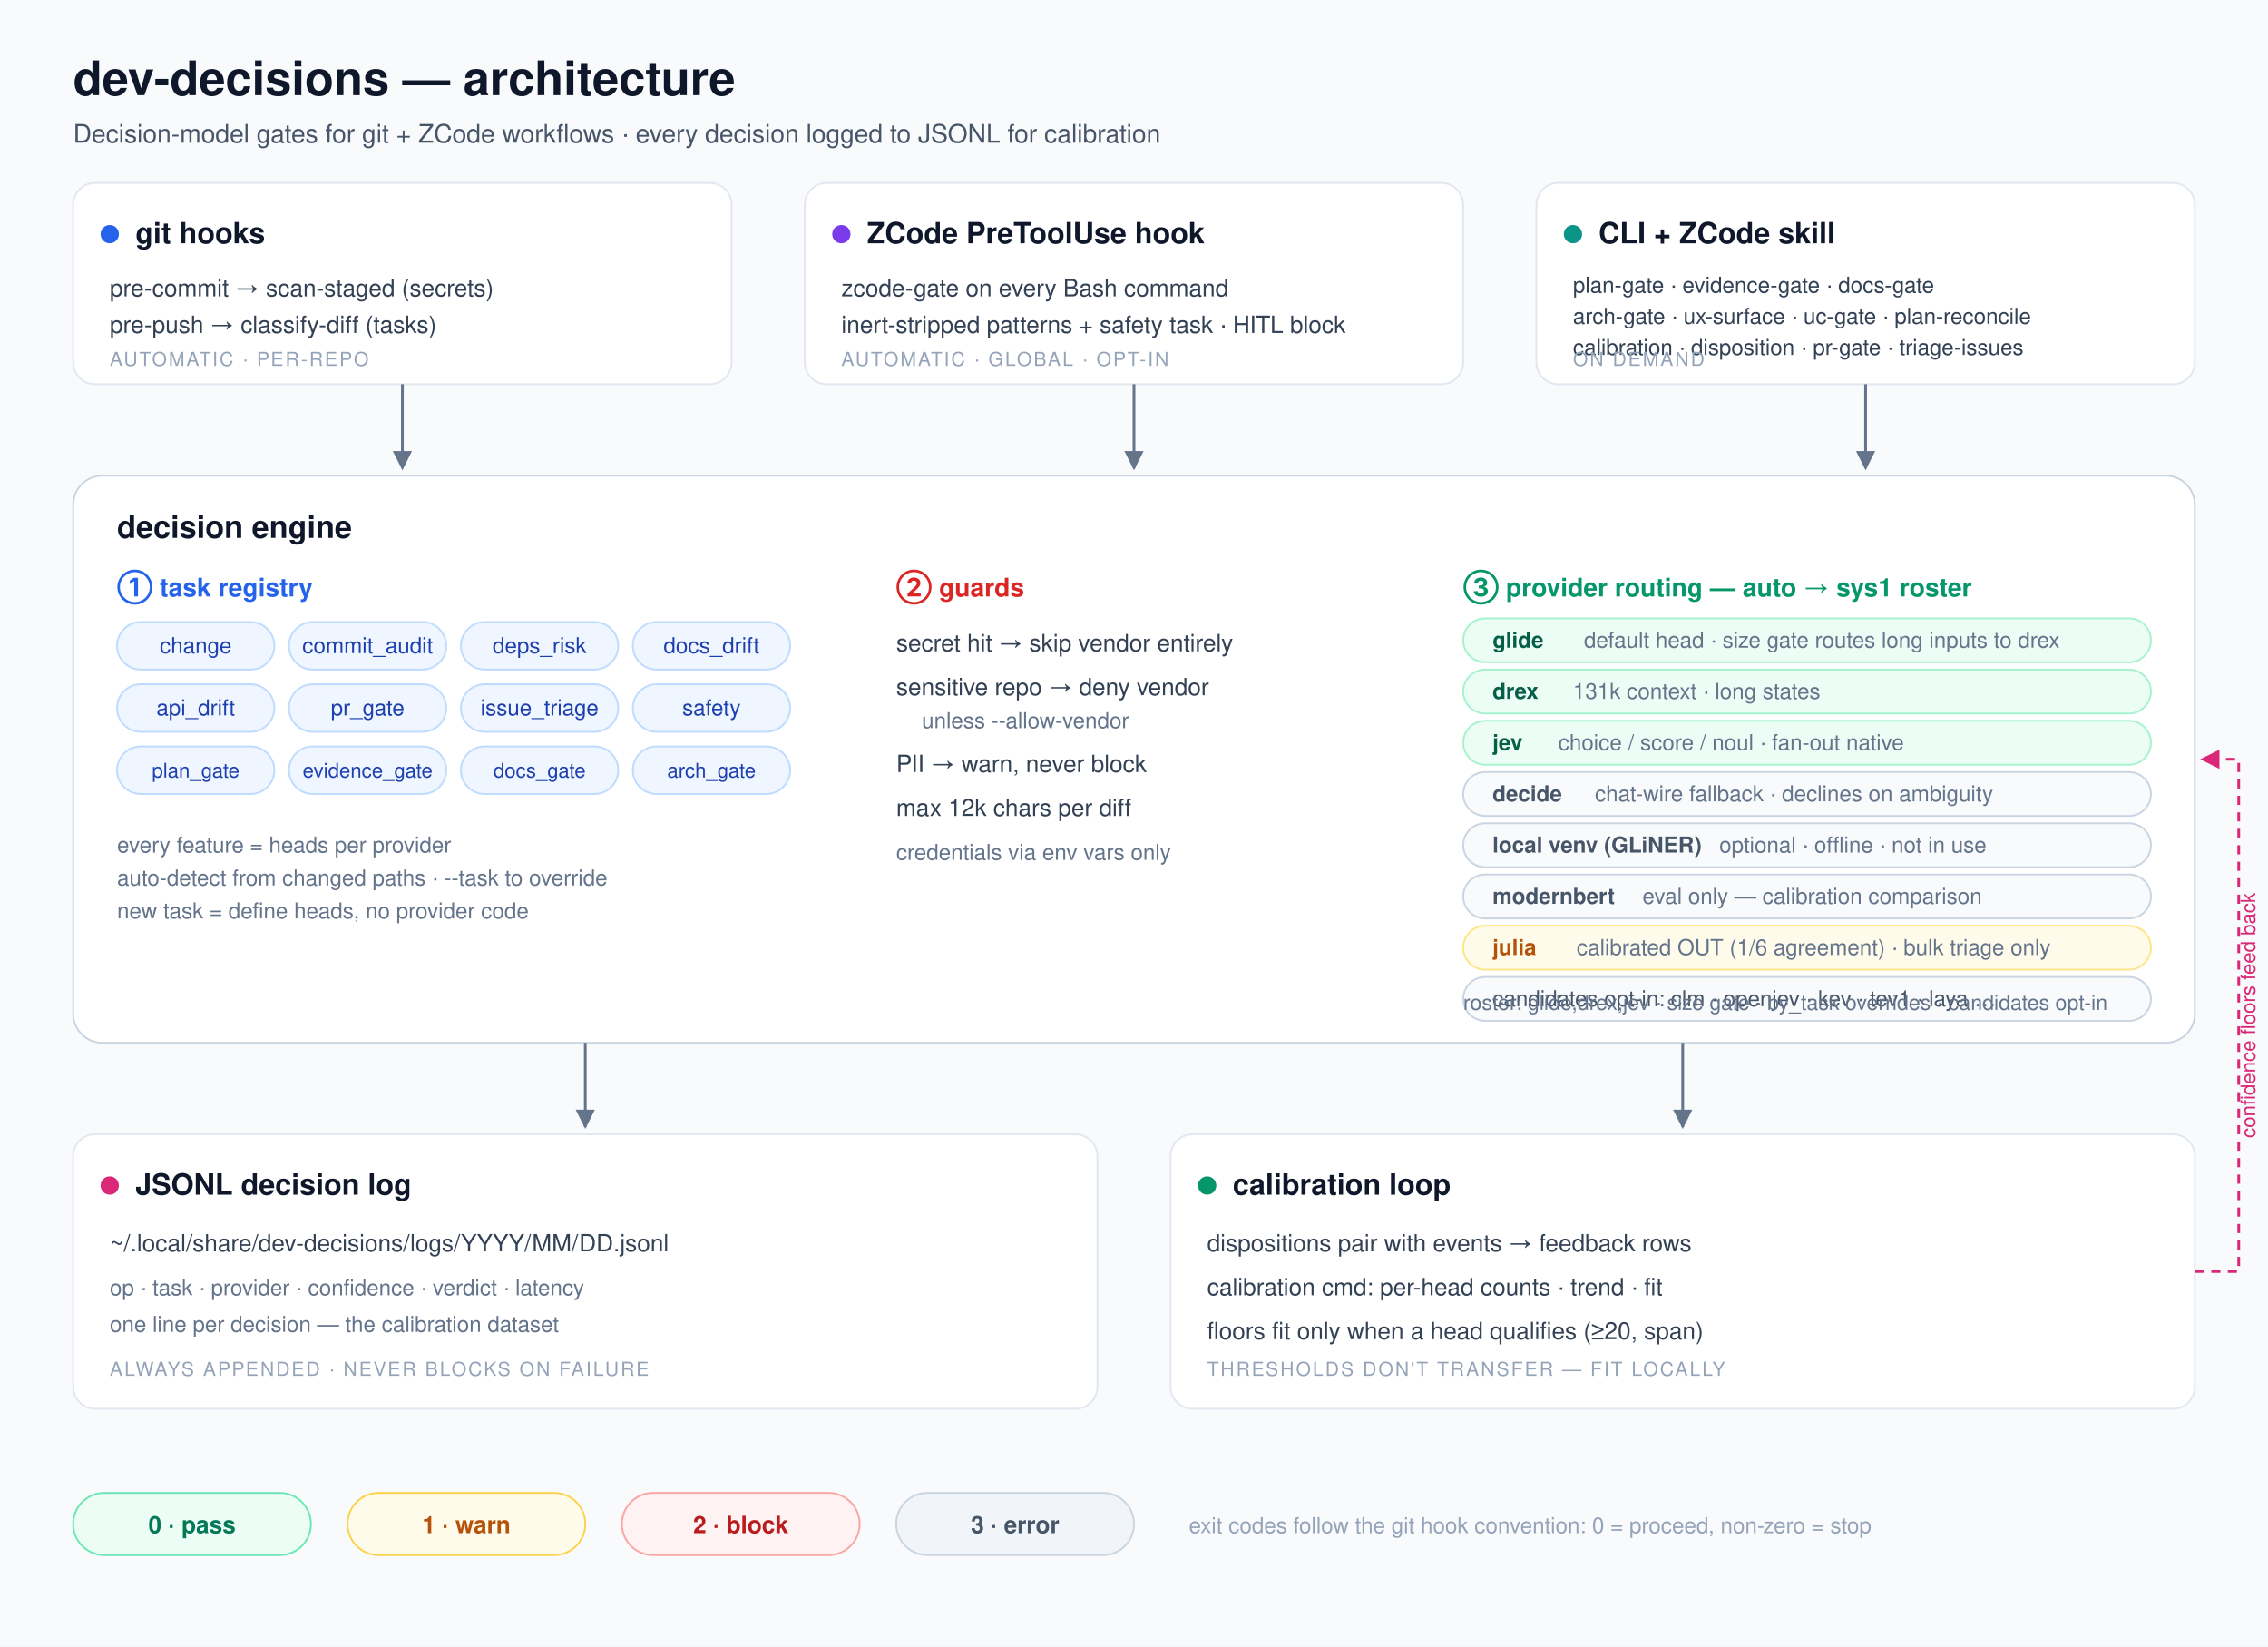
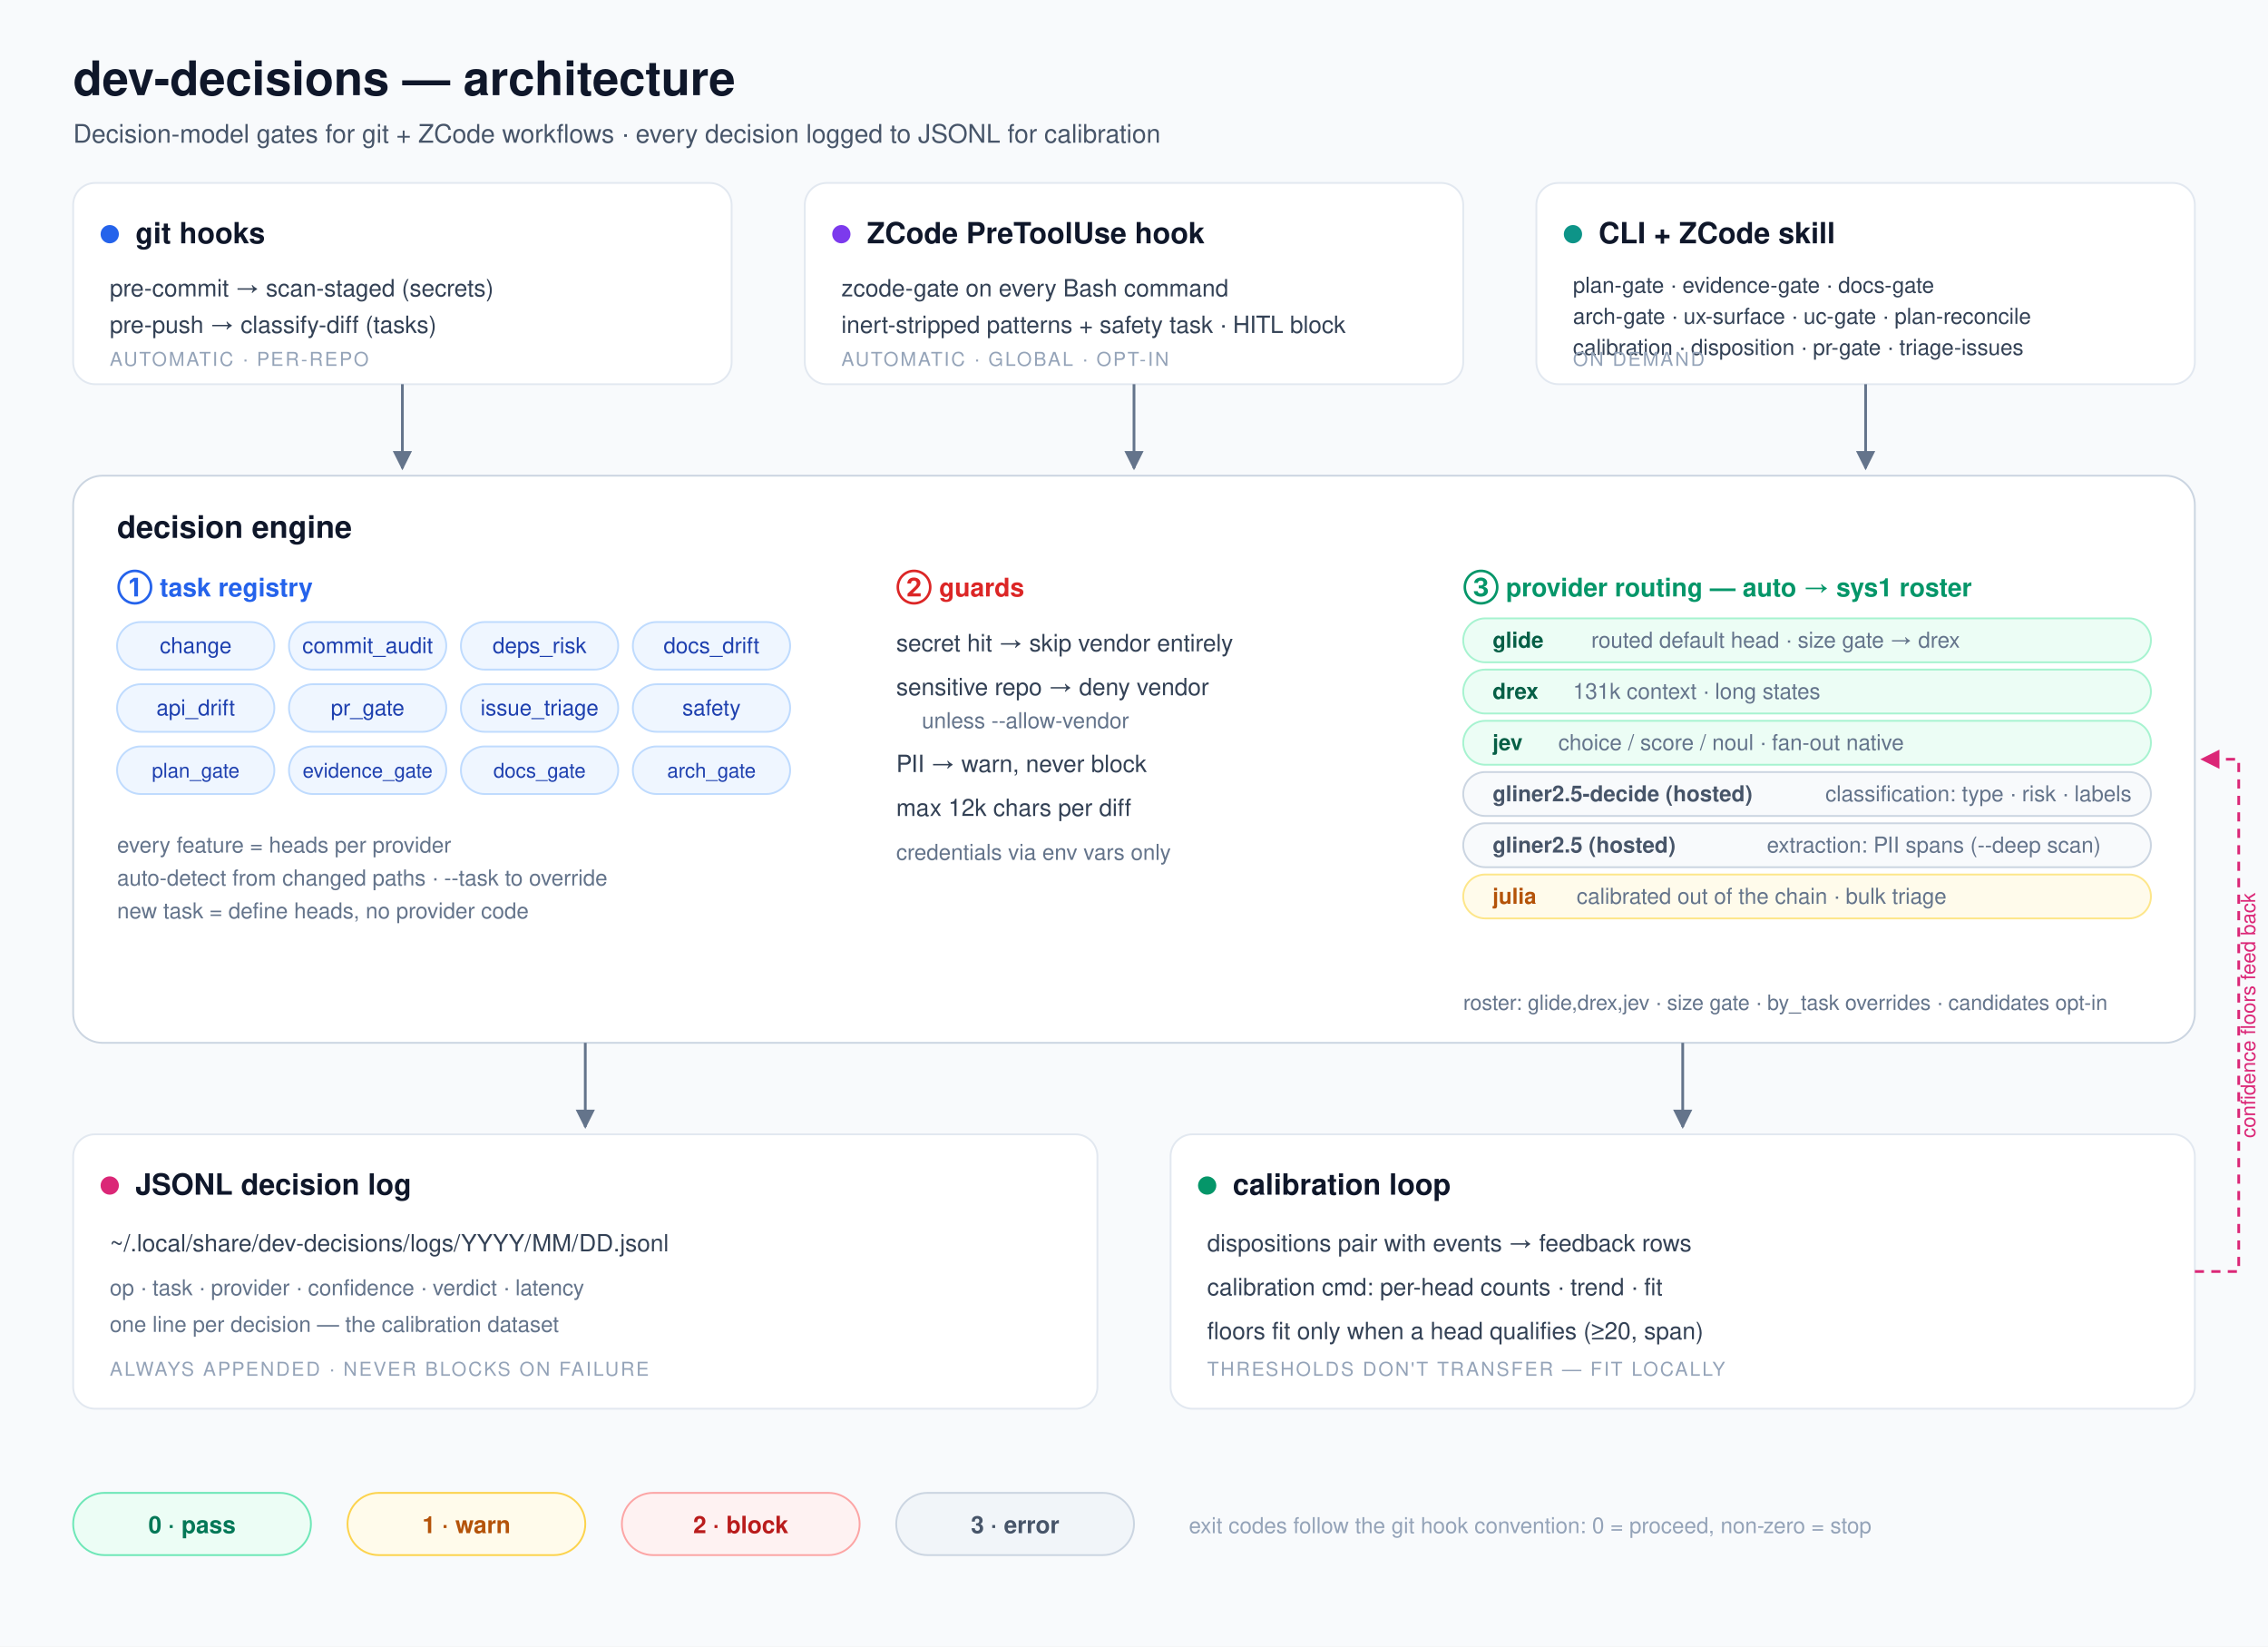
<svg xmlns="http://www.w3.org/2000/svg" viewBox="0 0 1240 900" font-family="-apple-system, 'Segoe UI', Helvetica, Arial, sans-serif">
  <defs>
    <marker id="arr" viewBox="0 0 10 10" refX="9" refY="5" markerWidth="7" markerHeight="7" orient="auto-start-reverse">
      <path d="M 0 0 L 10 5 L 0 10 z" fill="#64748b" />
    </marker>
    <marker id="arrPink" viewBox="0 0 10 10" refX="9" refY="5" markerWidth="7" markerHeight="7" orient="auto-start-reverse">
      <path d="M 0 0 L 10 5 L 0 10 z" fill="#db2777" />
    </marker>
  </defs>
  <rect width="1240" height="900" fill="#f8fafc" />
  <text x="40" y="52" font-size="26" font-weight="700" fill="#0f172a">dev-decisions — architecture</text>
  <text x="40" y="78" font-size="14" fill="#475569">Decision-model gates for git + ZCode workflows · every decision logged to JSONL for calibration</text>
  <rect x="40" y="100" width="360" height="110" rx="12" fill="#ffffff" stroke="#e2e8f0" />
  <circle cx="60" cy="128" r="5" fill="#2563eb" />
  <text x="74" y="133" font-size="16" font-weight="700" fill="#0f172a">git hooks</text>
  <text x="60" y="162" font-size="13" fill="#334155">pre-commit → scan-staged (secrets)</text>
  <text x="60" y="182" font-size="13" fill="#334155">pre-push → classify-diff (tasks)</text>
  <text x="60" y="200" font-size="10.5" fill="#94a3b8" letter-spacing="1">AUTOMATIC · PER-REPO</text>
  <rect x="440" y="100" width="360" height="110" rx="12" fill="#ffffff" stroke="#e2e8f0" />
  <circle cx="460" cy="128" r="5" fill="#7c3aed" />
  <text x="474" y="133" font-size="16" font-weight="700" fill="#0f172a">ZCode PreToolUse hook</text>
  <text x="460" y="162" font-size="13" fill="#334155">zcode-gate on every Bash command</text>
  <text x="460" y="182" font-size="13" fill="#334155">inert-stripped patterns + safety task · HITL block</text>
  <text x="460" y="200" font-size="10.5" fill="#94a3b8" letter-spacing="1">AUTOMATIC · GLOBAL · OPT-IN</text>
  <rect x="840" y="100" width="360" height="110" rx="12" fill="#ffffff" stroke="#e2e8f0" />
  <circle cx="860" cy="128" r="5" fill="#0d9488" />
  <text x="874" y="133" font-size="16" font-weight="700" fill="#0f172a">CLI + ZCode skill</text>
  <text x="860" y="160" font-size="12" fill="#334155">plan-gate · evidence-gate · docs-gate</text>
  <text x="860" y="177" font-size="12" fill="#334155">arch-gate · ux-surface · uc-gate · plan-reconcile</text>
  <text x="860" y="194" font-size="12" fill="#334155">calibration · disposition · pr-gate · triage-issues</text>
  <text x="860" y="200" font-size="10.5" fill="#94a3b8" letter-spacing="1">ON DEMAND</text>
  <line x1="220" y1="210" x2="220" y2="256" stroke="#64748b" stroke-width="1.5" marker-end="url(#arr)" />
  <line x1="620" y1="210" x2="620" y2="256" stroke="#64748b" stroke-width="1.5" marker-end="url(#arr)" />
  <line x1="1020" y1="210" x2="1020" y2="256" stroke="#64748b" stroke-width="1.5" marker-end="url(#arr)" />
  <rect x="40" y="260" width="1160" height="310" rx="16" fill="#ffffff" stroke="#cbd5e1" />
  <text x="64" y="294" font-size="17" font-weight="700" fill="#0f172a">decision engine</text>
  <text x="64" y="326" font-size="14" font-weight="700" fill="#2563eb">① task registry</text>
  <g font-size="12" fill="#1e40af">
    <rect x="64" y="340" width="86" height="26" rx="13" fill="#eff6ff" stroke="#bfdbfe" />
    <text x="107" y="357" text-anchor="middle">change</text>
    <rect x="158" y="340" width="86" height="26" rx="13" fill="#eff6ff" stroke="#bfdbfe" />
    <text x="201" y="357" text-anchor="middle">commit_audit</text>
    <rect x="252" y="340" width="86" height="26" rx="13" fill="#eff6ff" stroke="#bfdbfe" />
    <text x="295" y="357" text-anchor="middle">deps_risk</text>
    <rect x="346" y="340" width="86" height="26" rx="13" fill="#eff6ff" stroke="#bfdbfe" />
    <text x="389" y="357" text-anchor="middle">docs_drift</text>
    <rect x="64" y="374" width="86" height="26" rx="13" fill="#eff6ff" stroke="#bfdbfe" />
    <text x="107" y="391" text-anchor="middle">api_drift</text>
    <rect x="158" y="374" width="86" height="26" rx="13" fill="#eff6ff" stroke="#bfdbfe" />
    <text x="201" y="391" text-anchor="middle">pr_gate</text>
    <rect x="252" y="374" width="86" height="26" rx="13" fill="#eff6ff" stroke="#bfdbfe" />
    <text x="295" y="391" text-anchor="middle">issue_triage</text>
    <rect x="346" y="374" width="86" height="26" rx="13" fill="#eff6ff" stroke="#bfdbfe" />
    <text x="389" y="391" text-anchor="middle">safety</text>
    <rect x="64" y="408" width="86" height="26" rx="13" fill="#eff6ff" stroke="#bfdbfe" />
    <text x="107" y="425" text-anchor="middle" font-size="11">plan_gate</text>
    <rect x="158" y="408" width="86" height="26" rx="13" fill="#eff6ff" stroke="#bfdbfe" />
    <text x="201" y="425" text-anchor="middle" font-size="11">evidence_gate</text>
    <rect x="252" y="408" width="86" height="26" rx="13" fill="#eff6ff" stroke="#bfdbfe" />
    <text x="295" y="425" text-anchor="middle" font-size="11">docs_gate</text>
    <rect x="346" y="408" width="86" height="26" rx="13" fill="#eff6ff" stroke="#bfdbfe" />
    <text x="389" y="425" text-anchor="middle" font-size="11">arch_gate</text>
  </g>
  <text x="64" y="466" font-size="12" fill="#64748b">every feature = heads per provider</text>
  <text x="64" y="484" font-size="12" fill="#64748b">auto-detect from changed paths · --task to override</text>
  <text x="64" y="502" font-size="12" fill="#64748b">new task = define heads, no provider code</text>
  <text x="490" y="326" font-size="14" font-weight="700" fill="#dc2626">② guards</text>
  <text x="490" y="356" font-size="13" fill="#334155">secret hit → skip vendor entirely</text>
  <text x="490" y="380" font-size="13" fill="#334155">sensitive repo → deny vendor</text>
  <text x="504" y="398" font-size="12" fill="#64748b">unless --allow-vendor</text>
  <text x="490" y="422" font-size="13" fill="#334155">PII → warn, never block</text>
  <text x="490" y="446" font-size="13" fill="#334155">max 12k chars per diff</text>
  <text x="490" y="470" font-size="12" fill="#64748b">credentials via env vars only</text>
  <text x="800" y="326" font-size="14" font-weight="700" fill="#059669">③ provider routing — auto → sys1 roster</text>
  <g font-size="12">
    <rect x="800" y="338" width="376" height="24" rx="12" fill="#ecfdf5" stroke="#a7f3d0" />
    <text x="816" y="354" fill="#065f46" font-weight="600">glide</text>
-     <text x="866" y="354" fill="#64748b">default head · size gate routes long inputs to drex</text>
+     <text x="870" y="354" fill="#64748b">routed default head · size gate → drex</text>
    <rect x="800" y="366" width="376" height="24" rx="12" fill="#ecfdf5" stroke="#a7f3d0" />
    <text x="816" y="382" fill="#065f46" font-weight="600">drex</text>
    <text x="860" y="382" fill="#64748b">131k context · long states</text>
    <rect x="800" y="394" width="376" height="24" rx="12" fill="#ecfdf5" stroke="#a7f3d0" />
    <text x="816" y="410" fill="#065f46" font-weight="600">jev</text>
    <text x="852" y="410" fill="#64748b">choice / score / noul · fan-out native</text>
    <rect x="800" y="422" width="376" height="24" rx="12" fill="#f8fafc" stroke="#cbd5e1" />
-     <text x="816" y="438" fill="#475569" font-weight="600">decide</text>
-     <text x="872" y="438" fill="#64748b">chat-wire fallback · declines on ambiguity</text>
+     <text x="816" y="438" fill="#475569" font-weight="600">gliner2.5-decide (hosted)</text>
+     <text x="998" y="438" fill="#64748b">classification: type · risk · labels</text>
    <rect x="800" y="450" width="376" height="24" rx="12" fill="#f8fafc" stroke="#cbd5e1" />
-     <text x="816" y="466" fill="#475569" font-weight="600">local venv (GLiNER)</text>
-     <text x="940" y="466" fill="#64748b">optional · offline · not in use</text>
-     <rect x="800" y="478" width="376" height="24" rx="12" fill="#f8fafc" stroke="#cbd5e1" />
-     <text x="816" y="494" fill="#475569" font-weight="600">modernbert</text>
-     <text x="898" y="494" fill="#64748b">eval only — calibration comparison</text>
-     <rect x="800" y="506" width="376" height="24" rx="12" fill="#fffbeb" stroke="#fde68a" />
-     <text x="816" y="522" fill="#b45309" font-weight="600">julia</text>
-     <text x="862" y="522" fill="#64748b">calibrated OUT (1/6 agreement) · bulk triage only</text>
-     <rect x="800" y="534" width="376" height="24" rx="12" fill="#f8fafc" stroke="#cbd5e1" />
-     <text x="816" y="550" fill="#475569">candidates opt-in: clm · openjev · kev · tev1 · laya …</text>
+     <text x="816" y="466" fill="#475569" font-weight="600">gliner2.5 (hosted)</text>
+     <text x="966" y="466" fill="#64748b">extraction: PII spans (--deep scan)</text>
+     <rect x="800" y="478" width="376" height="24" rx="12" fill="#fffbeb" stroke="#fde68a" />
+     <text x="816" y="494" fill="#b45309" font-weight="600">julia</text>
+     <text x="862" y="494" fill="#64748b">calibrated out of the chain · bulk triage</text>
  </g>
  <text x="800" y="552" font-size="11.5" fill="#64748b">roster: glide,drex,jev · size gate · by_task overrides · candidates opt-in</text>
  <line x1="320" y1="570" x2="320" y2="616" stroke="#64748b" stroke-width="1.5" marker-end="url(#arr)" />
  <line x1="920" y1="570" x2="920" y2="616" stroke="#64748b" stroke-width="1.5" marker-end="url(#arr)" />
  <rect x="40" y="620" width="560" height="150" rx="12" fill="#ffffff" stroke="#e2e8f0" />
  <circle cx="60" cy="648" r="5" fill="#db2777" />
  <text x="74" y="653" font-size="16" font-weight="700" fill="#0f172a">JSONL decision log</text>
  <text x="60" y="684" font-size="13" fill="#334155">~/.local/share/dev-decisions/logs/YYYY/MM/DD.jsonl</text>
  <text x="60" y="708" font-size="12" fill="#64748b">op · task · provider · confidence · verdict · latency</text>
  <text x="60" y="728" font-size="12" fill="#64748b">one line per decision — the calibration dataset</text>
  <text x="60" y="752" font-size="10.5" fill="#94a3b8" letter-spacing="1">ALWAYS APPENDED · NEVER BLOCKS ON FAILURE</text>
  <rect x="640" y="620" width="560" height="150" rx="12" fill="#ffffff" stroke="#e2e8f0" />
  <circle cx="660" cy="648" r="5" fill="#059669" />
  <text x="674" y="653" font-size="16" font-weight="700" fill="#0f172a">calibration loop</text>
  <text x="660" y="684" font-size="13" fill="#334155">dispositions pair with events → feedback rows</text>
  <text x="660" y="708" font-size="13" fill="#334155">calibration cmd: per-head counts · trend · fit</text>
  <text x="660" y="732" font-size="13" fill="#334155">floors fit only when a head qualifies (≥20, span)</text>
  <text x="660" y="752" font-size="10.5" fill="#94a3b8" letter-spacing="1">THRESHOLDS DON'T TRANSFER — FIT LOCALLY</text>
  <path d="M 1200 695 L 1224 695 L 1224 415 L 1204 415" fill="none" stroke="#db2777" stroke-width="1.5" stroke-dasharray="5 4" marker-end="url(#arrPink)" />
  <text transform="rotate(-90 1233 555)" x="1233" y="555" text-anchor="middle" font-size="11" fill="#db2777">confidence floors feed back</text>
  <g font-size="13" font-weight="700">
    <rect x="40" y="816" width="130" height="34" rx="17" fill="#ecfdf5" stroke="#6ee7b7" />
    <text x="105" y="838" text-anchor="middle" fill="#047857">0 · pass</text>
    <rect x="190" y="816" width="130" height="34" rx="17" fill="#fffbeb" stroke="#fcd34d" />
    <text x="255" y="838" text-anchor="middle" fill="#b45309">1 · warn</text>
    <rect x="340" y="816" width="130" height="34" rx="17" fill="#fef2f2" stroke="#fca5a5" />
    <text x="405" y="838" text-anchor="middle" fill="#b91c1c">2 · block</text>
    <rect x="490" y="816" width="130" height="34" rx="17" fill="#f1f5f9" stroke="#cbd5e1" />
    <text x="555" y="838" text-anchor="middle" fill="#475569">3 · error</text>
  </g>
  <text x="650" y="838" font-size="12" fill="#94a3b8">exit codes follow the git hook convention: 0 = proceed, non-zero = stop</text>
</svg>
